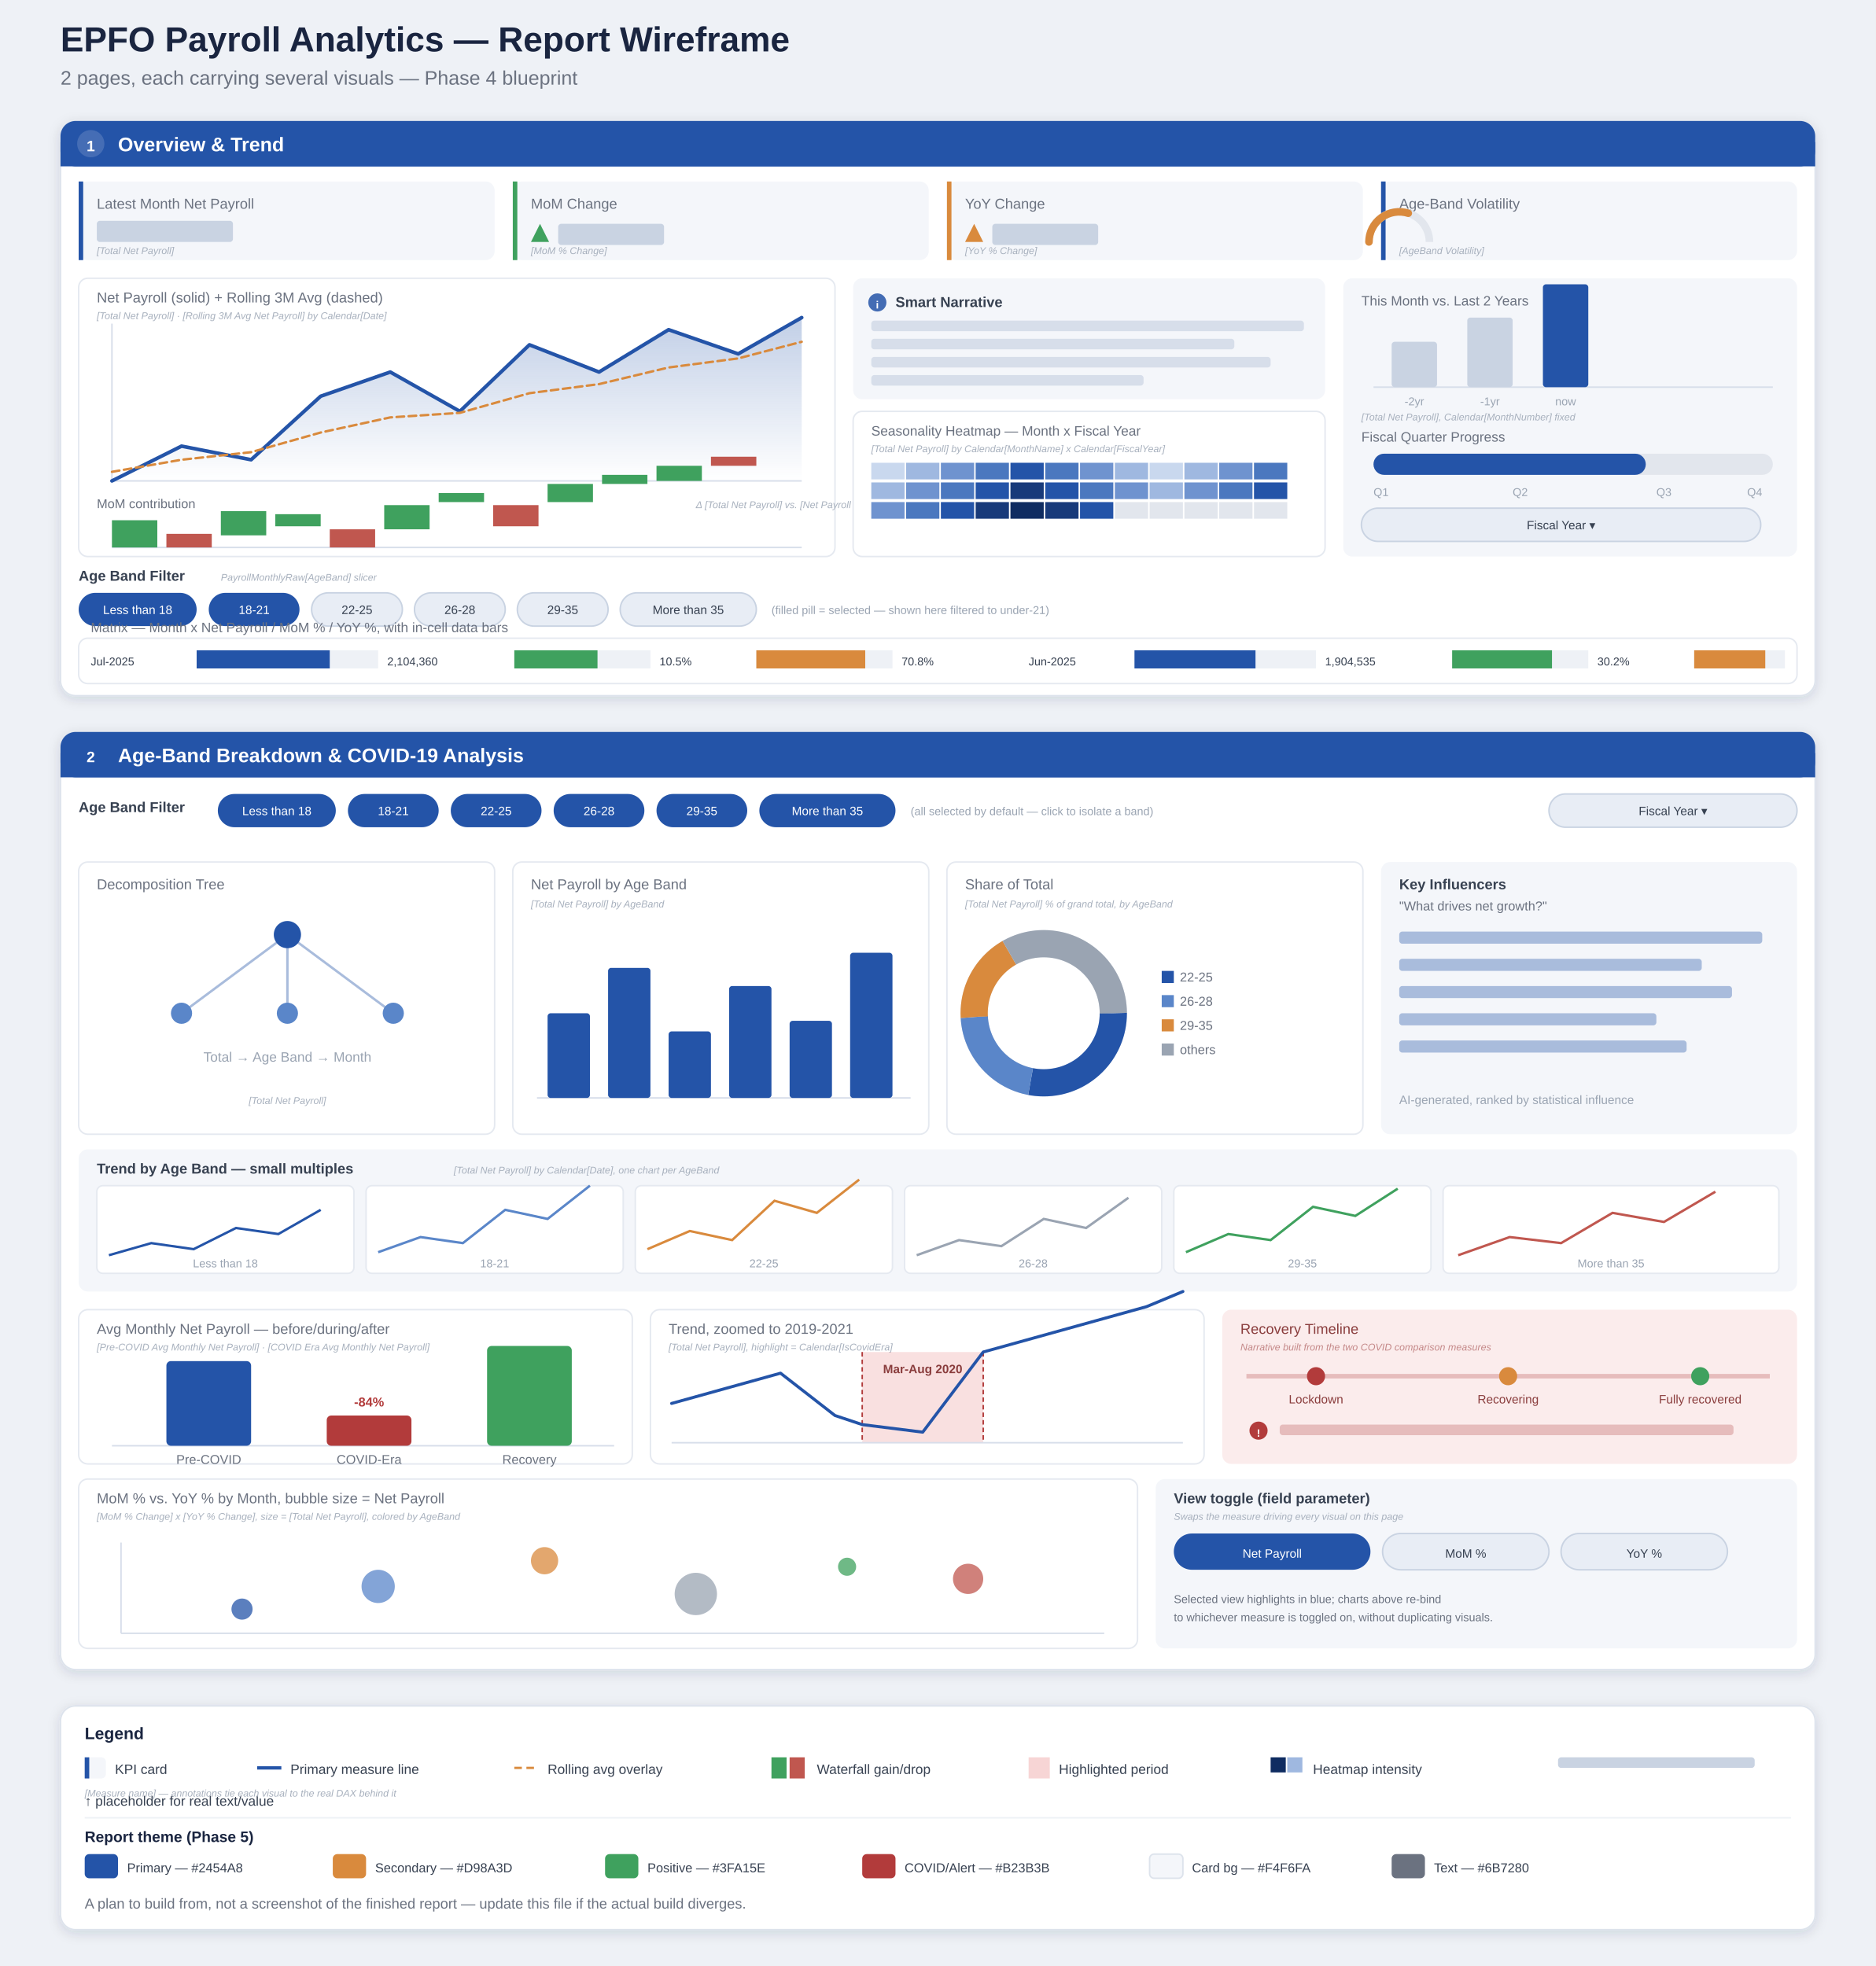
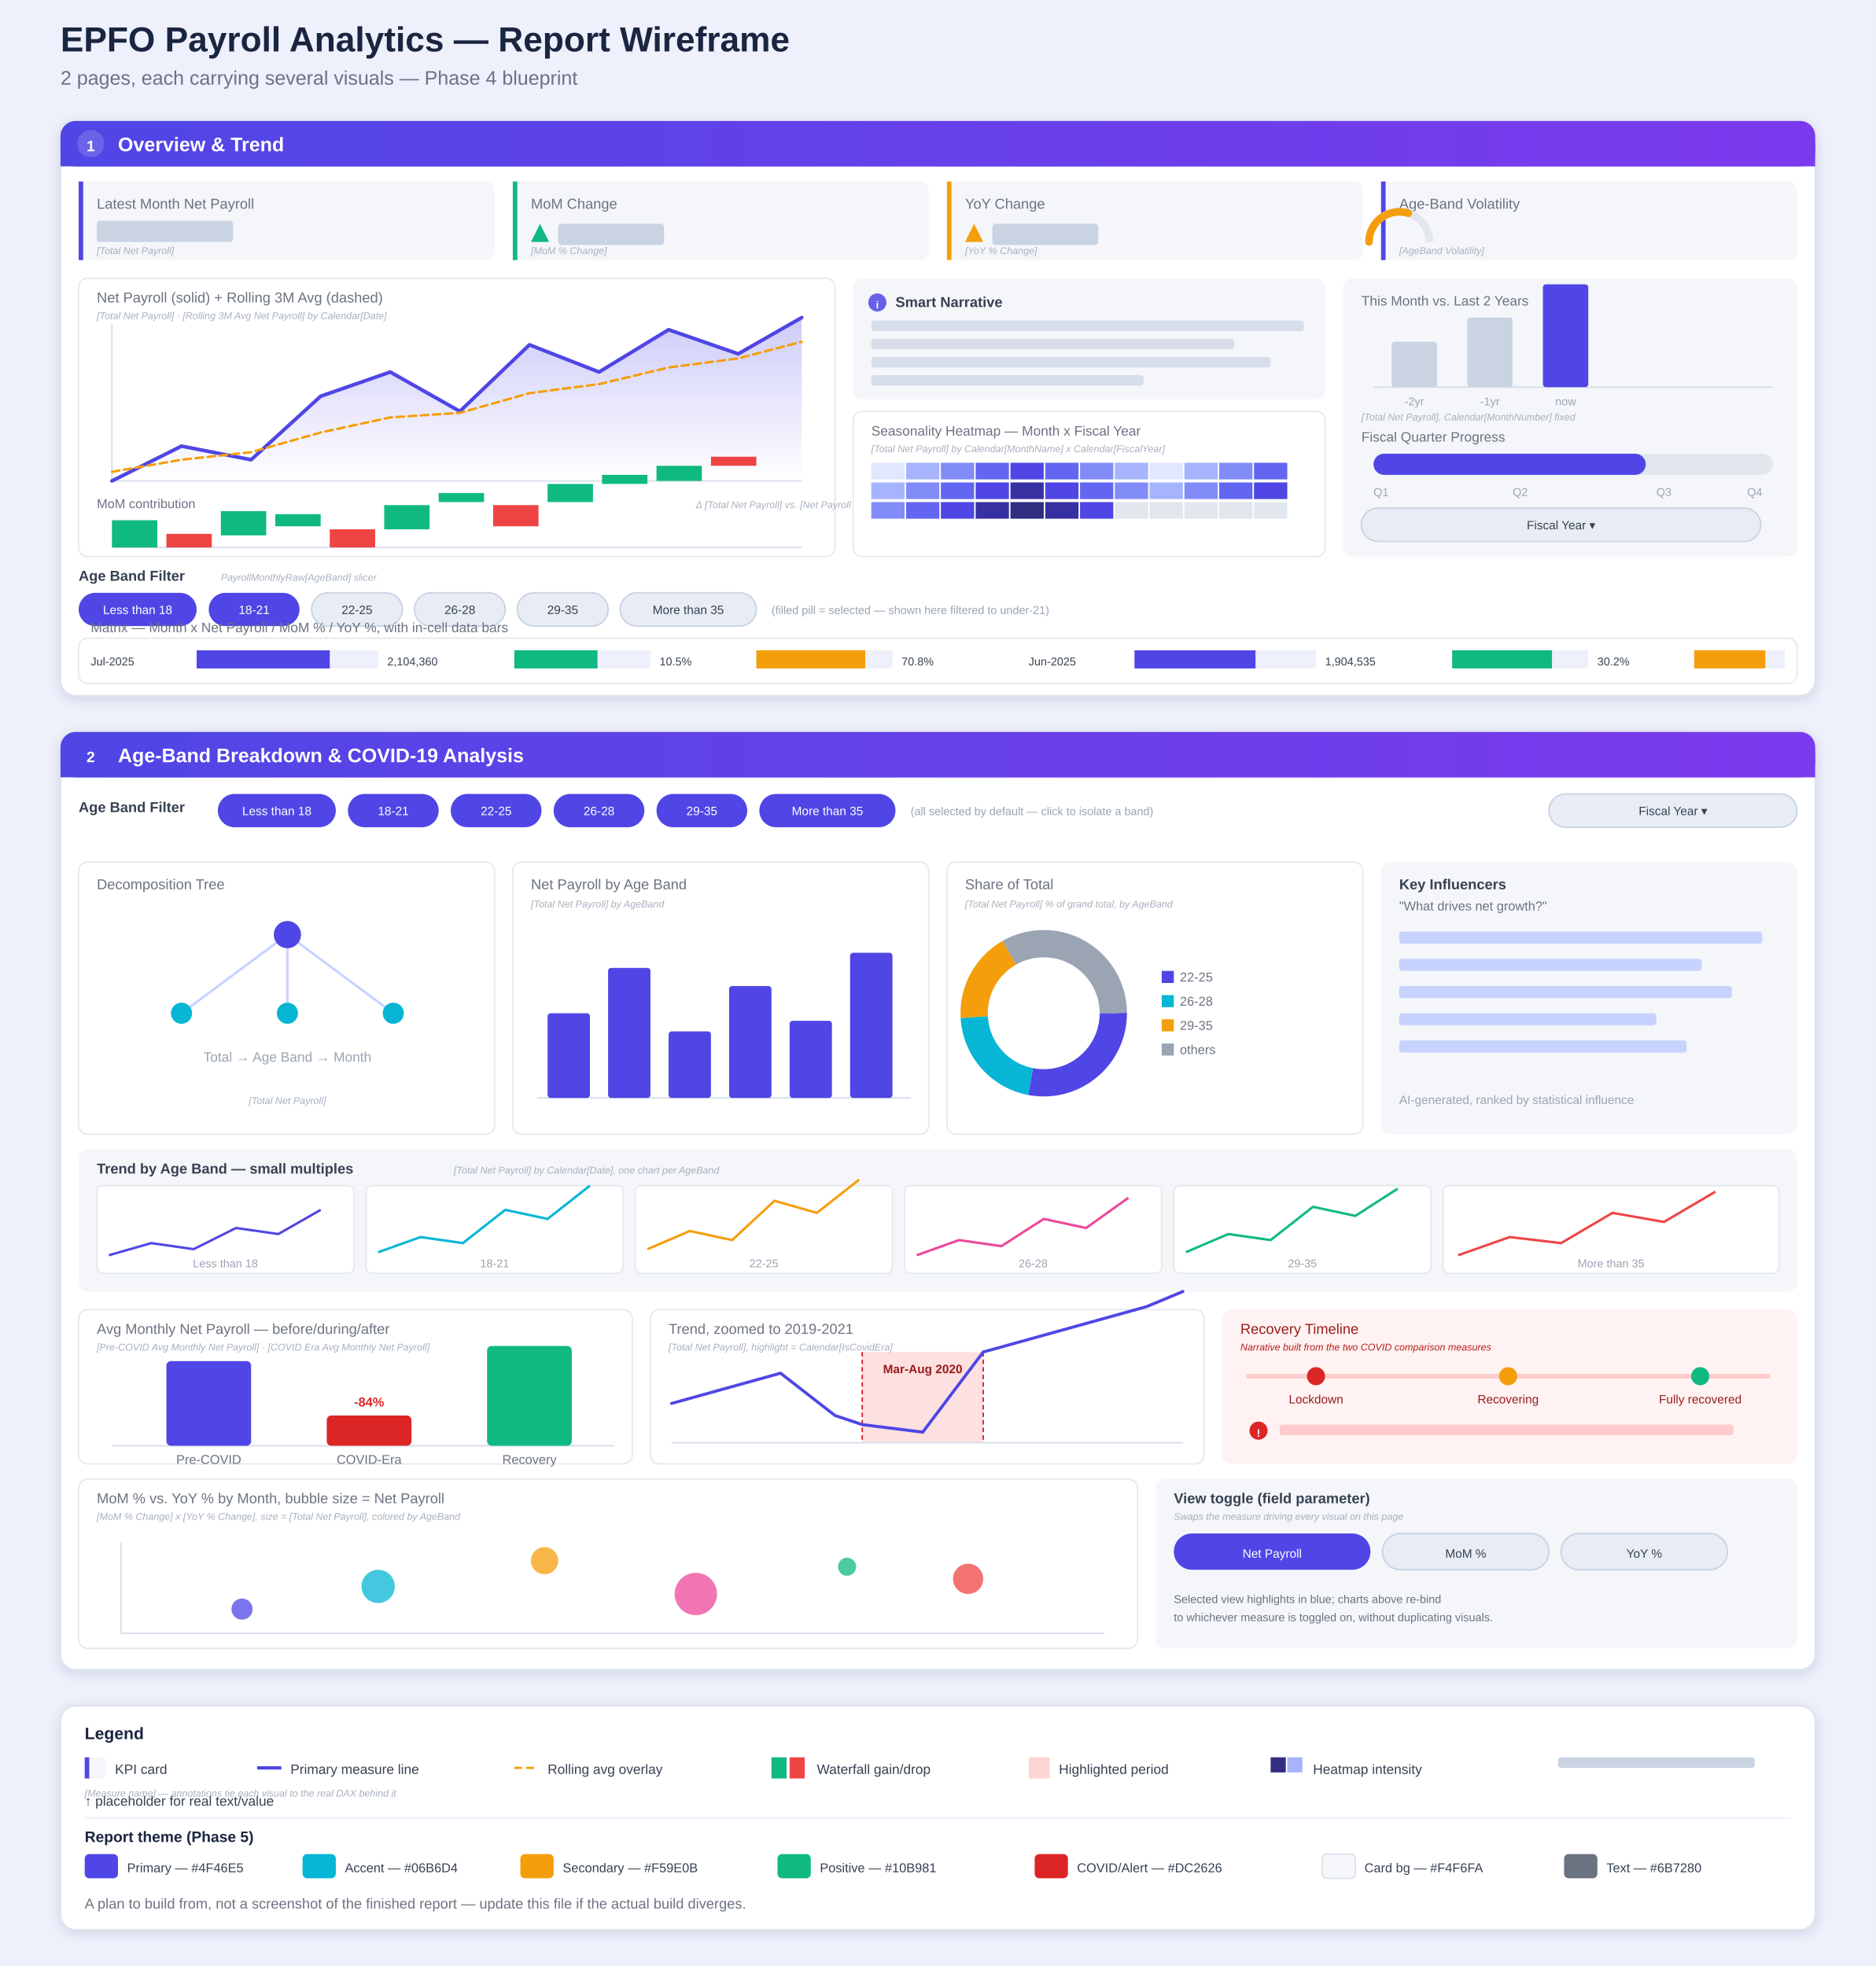
<svg xmlns="http://www.w3.org/2000/svg" viewBox="0 0 1240 1300" font-family="Segoe UI, Arial, sans-serif">
  <defs>
    <filter id="cardShadow" x="-20%" y="-20%" width="140%" height="140%">
      <feDropShadow dx="0" dy="2" stdDeviation="4" flood-color="#1a2540" flood-opacity="0.14" />
    </filter>
    <linearGradient id="areaFill" x1="0" y1="0" x2="0" y2="1">
-       <stop offset="0%" stop-color="#2454A8" stop-opacity="0.28" />
-       <stop offset="100%" stop-color="#2454A8" stop-opacity="0" />
+       <stop offset="0%" stop-color="#4F46E5" stop-opacity="0.28" />
+       <stop offset="100%" stop-color="#4F46E5" stop-opacity="0" />
+     </linearGradient>
+     <linearGradient id="headerGradient" x1="0" y1="0" x2="1" y2="0">
+       <stop offset="0%" stop-color="#4F46E5" />
+       <stop offset="100%" stop-color="#7C3AED" />
    </linearGradient>
  </defs>
-   <rect x="0" y="0" width="1240" height="1300" fill="#eef1f6" />
+   <rect x="0" y="0" width="1240" height="1300" fill="#EEF0FC" />
  <text x="40" y="34" font-size="23" font-weight="700" fill="#1a2540">EPFO Payroll Analytics — Report Wireframe</text>
  <text x="40" y="56" font-size="13" fill="#6b7280">2 pages, each carrying several visuals — Phase 4 blueprint</text>
  <g transform="translate(40,80)">
    <rect x="0" y="0" width="1160" height="380" rx="10" fill="#ffffff" stroke="#dde3ec" filter="url(#cardShadow)" />
-     <rect x="0" y="0" width="1160" height="30" rx="10" fill="#2454A8" />
-     <rect x="0" y="14" width="1160" height="16" fill="#2454A8" />
+     <rect x="0" y="0" width="1160" height="30" rx="10" fill="url(#headerGradient)" />
+     <rect x="0" y="14" width="1160" height="16" fill="url(#headerGradient)" />
    <circle cx="20" cy="15" r="9" fill="#ffffff" opacity="0.15" />
    <text x="20" y="20" font-size="10" font-weight="700" fill="#ffffff" text-anchor="middle">1</text>
    <text x="38" y="20" font-size="13" font-weight="700" fill="#ffffff">Overview &amp; Trend</text>
    <rect x="12" y="40" width="275" height="52" rx="6" fill="#f4f6fa" />
-     <rect x="12" y="40" width="3" height="52" fill="#2454A8" />
+     <rect x="12" y="40" width="3" height="52" fill="#4F46E5" />
    <rect x="299" y="40" width="275" height="52" rx="6" fill="#f4f6fa" />
-     <rect x="299" y="40" width="3" height="52" fill="#3fa15e" />
+     <rect x="299" y="40" width="3" height="52" fill="#10B981" />
    <rect x="586" y="40" width="275" height="52" rx="6" fill="#f4f6fa" />
-     <rect x="586" y="40" width="3" height="52" fill="#d98a3d" />
+     <rect x="586" y="40" width="3" height="52" fill="#F59E0B" />
    <rect x="873" y="40" width="275" height="52" rx="6" fill="#f4f6fa" />
-     <rect x="873" y="40" width="3" height="52" fill="#2454A8" />
+     <rect x="873" y="40" width="3" height="52" fill="#4F46E5" />
    <g font-size="9.5" fill="#6b7280">
      <text x="24" y="58">Latest Month Net Payroll</text>
      <text x="24" y="88" font-size="6.5" font-style="italic" fill="#a7b0bd">[Total Net Payroll]</text>
      <rect x="24" y="66" width="90" height="14" rx="2" fill="#c9d3e2" />
      <text x="311" y="58">MoM Change</text>
      <g transform="translate(311,68)">
-         <polygon points="0,12 6,0 12,12" fill="#3fa15e" />
+         <polygon points="0,12 6,0 12,12" fill="#10B981" />
      </g>
      <rect x="329" y="68" width="70" height="14" rx="2" fill="#c9d3e2" />
      <text x="311" y="88" font-size="6.5" font-style="italic" fill="#a7b0bd">[MoM % Change]</text>
      <text x="598" y="58">YoY Change</text>
      <g transform="translate(598,68)">
-         <polygon points="0,12 6,0 12,12" fill="#d98a3d" />
+         <polygon points="0,12 6,0 12,12" fill="#F59E0B" />
      </g>
      <rect x="616" y="68" width="70" height="14" rx="2" fill="#c9d3e2" />
      <text x="598" y="88" font-size="6.5" font-style="italic" fill="#a7b0bd">[YoY % Change]</text>
      <text x="885" y="58">Age-Band Volatility</text>
      <text x="885" y="88" font-size="6.5" font-style="italic" fill="#a7b0bd">[AgeBand Volatility]</text>
      <g transform="translate(885,80)">
        <path d="M -20,0 A 20,20 0 0 1 20,0" fill="none" stroke="#e2e6ed" stroke-width="5" />
-         <path d="M -20,0 A 20,20 0 0 1 6,-19" fill="none" stroke="#d98a3d" stroke-width="5" stroke-linecap="round" />
+         <path d="M -20,0 A 20,20 0 0 1 6,-19" fill="none" stroke="#F59E0B" stroke-width="5" stroke-linecap="round" />
      </g>
    </g>
    <rect x="12" y="104" width="500" height="184" rx="6" fill="#ffffff" stroke="#e5e9f0" />
    <text x="24" y="120" font-size="9.5" fill="#6b7280">Net Payroll (solid) + Rolling 3M Avg (dashed)</text>
    <text x="24" y="131" font-size="6.5" font-style="italic" fill="#a7b0bd">[Total Net Payroll] · [Rolling 3M Avg Net Payroll] by Calendar[Date]</text>
    <line x1="34" y1="134" x2="34" y2="238" stroke="#d7deea" />
    <line x1="34" y1="238" x2="490" y2="238" stroke="#d7deea" />
    <polygon points="34,238 80,215 126,224 172,182 218,166 264,192 310,148 356,166 402,138 448,154 490,130 490,238" fill="url(#areaFill)" />
-     <polyline points="34,238 80,215 126,224 172,182 218,166 264,192 310,148 356,166 402,138 448,154 490,130" fill="none" stroke="#2454A8" stroke-width="2.4" stroke-linecap="round" stroke-linejoin="round" />
-     <polyline points="34,232 80,224 126,219 172,206 218,196 264,193 310,180 356,174 402,163 448,157 490,146" fill="none" stroke="#d98a3d" stroke-width="1.6" stroke-dasharray="5,3" stroke-linecap="round" />
+     <polyline points="34,238 80,215 126,224 172,182 218,166 264,192 310,148 356,166 402,138 448,154 490,130" fill="none" stroke="#4F46E5" stroke-width="2.4" stroke-linecap="round" stroke-linejoin="round" />
+     <polyline points="34,232 80,224 126,219 172,206 218,196 264,193 310,180 356,174 402,163 448,157 490,146" fill="none" stroke="#F59E0B" stroke-width="1.6" stroke-dasharray="5,3" stroke-linecap="round" />
    <text x="24" y="256" font-size="8.5" fill="#6b7280">MoM contribution</text>
    <text x="420" y="256" font-size="6.5" font-style="italic" fill="#a7b0bd">Δ [Total Net Payroll] vs. [Net Payroll PM]</text>
    <line x1="34" y1="282" x2="490" y2="282" stroke="#d7deea" />
    <g>
-       <rect x="34" y="264" width="30" height="18" fill="#3fa15e" />
-       <rect x="70" y="273" width="30" height="9" fill="#c0574f" />
-       <rect x="106" y="258" width="30" height="16" fill="#3fa15e" />
-       <rect x="142" y="260" width="30" height="8" fill="#3fa15e" />
-       <rect x="178" y="270" width="30" height="12" fill="#c0574f" />
-       <rect x="214" y="254" width="30" height="16" fill="#3fa15e" />
-       <rect x="250" y="246" width="30" height="6" fill="#3fa15e" />
-       <rect x="286" y="254" width="30" height="14" fill="#c0574f" />
-       <rect x="322" y="240" width="30" height="12" fill="#3fa15e" />
-       <rect x="358" y="234" width="30" height="6" fill="#3fa15e" />
-       <rect x="394" y="228" width="30" height="10" fill="#3fa15e" />
-       <rect x="430" y="222" width="30" height="6" fill="#c0574f" />
+       <rect x="34" y="264" width="30" height="18" fill="#10B981" />
+       <rect x="70" y="273" width="30" height="9" fill="#EF4444" />
+       <rect x="106" y="258" width="30" height="16" fill="#10B981" />
+       <rect x="142" y="260" width="30" height="8" fill="#10B981" />
+       <rect x="178" y="270" width="30" height="12" fill="#EF4444" />
+       <rect x="214" y="254" width="30" height="16" fill="#10B981" />
+       <rect x="250" y="246" width="30" height="6" fill="#10B981" />
+       <rect x="286" y="254" width="30" height="14" fill="#EF4444" />
+       <rect x="322" y="240" width="30" height="12" fill="#10B981" />
+       <rect x="358" y="234" width="30" height="6" fill="#10B981" />
+       <rect x="394" y="228" width="30" height="10" fill="#10B981" />
+       <rect x="430" y="222" width="30" height="6" fill="#EF4444" />
    </g>
    <rect x="524" y="104" width="312" height="80" rx="6" fill="#f4f6fa" />
-     <circle cx="540" cy="120" r="6" fill="#2454A8" opacity="0.85" />
+     <circle cx="540" cy="120" r="6" fill="#4F46E5" opacity="0.85" />
    <text x="540" y="124" font-size="7" fill="#ffffff" text-anchor="middle" font-weight="700">i</text>
    <text x="552" y="123" font-size="9.5" fill="#374151" font-weight="600">Smart Narrative</text>
    <rect x="536" y="132" width="286" height="7" rx="2" fill="#d7deea" />
    <rect x="536" y="144" width="240" height="7" rx="2" fill="#d7deea" />
    <rect x="536" y="156" width="264" height="7" rx="2" fill="#d7deea" />
    <rect x="536" y="168" width="180" height="7" rx="2" fill="#d7deea" />
    <rect x="524" y="192" width="312" height="96" rx="6" fill="#ffffff" stroke="#e5e9f0" />
    <text x="536" y="208" font-size="9" fill="#6b7280">Seasonality Heatmap — Month x Fiscal Year</text>
    <text x="536" y="219" font-size="6.5" font-style="italic" fill="#a7b0bd">[Total Net Payroll] by Calendar[MonthName] x Calendar[FiscalYear]</text>
    <g transform="translate(536,226)">
-       <rect x="0" y="0" width="22" height="11" fill="#c9d8ee" />
-       <rect x="23" y="0" width="22" height="11" fill="#9fb8e0" />
-       <rect x="46" y="0" width="22" height="11" fill="#6f93cf" />
-       <rect x="69" y="0" width="22" height="11" fill="#4b78bf" />
-       <rect x="92" y="0" width="22" height="11" fill="#2454A8" />
-       <rect x="115" y="0" width="22" height="11" fill="#4b78bf" />
-       <rect x="138" y="0" width="22" height="11" fill="#6f93cf" />
-       <rect x="161" y="0" width="22" height="11" fill="#9fb8e0" />
-       <rect x="184" y="0" width="22" height="11" fill="#c9d8ee" />
-       <rect x="207" y="0" width="22" height="11" fill="#9fb8e0" />
-       <rect x="230" y="0" width="22" height="11" fill="#6f93cf" />
-       <rect x="253" y="0" width="22" height="11" fill="#4b78bf" />
-       <rect x="0" y="13" width="22" height="11" fill="#9fb8e0" />
-       <rect x="23" y="13" width="22" height="11" fill="#6f93cf" />
-       <rect x="46" y="13" width="22" height="11" fill="#4b78bf" />
-       <rect x="69" y="13" width="22" height="11" fill="#2454A8" />
-       <rect x="92" y="13" width="22" height="11" fill="#183a7a" />
-       <rect x="115" y="13" width="22" height="11" fill="#2454A8" />
-       <rect x="138" y="13" width="22" height="11" fill="#4b78bf" />
-       <rect x="161" y="13" width="22" height="11" fill="#6f93cf" />
-       <rect x="184" y="13" width="22" height="11" fill="#9fb8e0" />
-       <rect x="207" y="13" width="22" height="11" fill="#6f93cf" />
-       <rect x="230" y="13" width="22" height="11" fill="#4b78bf" />
-       <rect x="253" y="13" width="22" height="11" fill="#2454A8" />
-       <rect x="0" y="26" width="22" height="11" fill="#6f93cf" />
-       <rect x="23" y="26" width="22" height="11" fill="#4b78bf" />
-       <rect x="46" y="26" width="22" height="11" fill="#2454A8" />
-       <rect x="69" y="26" width="22" height="11" fill="#183a7a" />
-       <rect x="92" y="26" width="22" height="11" fill="#0f2c61" />
-       <rect x="115" y="26" width="22" height="11" fill="#183a7a" />
-       <rect x="138" y="26" width="22" height="11" fill="#2454A8" />
+       <rect x="0" y="0" width="22" height="11" fill="#E0E7FF" />
+       <rect x="23" y="0" width="22" height="11" fill="#A5B4FC" />
+       <rect x="46" y="0" width="22" height="11" fill="#818CF8" />
+       <rect x="69" y="0" width="22" height="11" fill="#6366F1" />
+       <rect x="92" y="0" width="22" height="11" fill="#4F46E5" />
+       <rect x="115" y="0" width="22" height="11" fill="#6366F1" />
+       <rect x="138" y="0" width="22" height="11" fill="#818CF8" />
+       <rect x="161" y="0" width="22" height="11" fill="#A5B4FC" />
+       <rect x="184" y="0" width="22" height="11" fill="#E0E7FF" />
+       <rect x="207" y="0" width="22" height="11" fill="#A5B4FC" />
+       <rect x="230" y="0" width="22" height="11" fill="#818CF8" />
+       <rect x="253" y="0" width="22" height="11" fill="#6366F1" />
+       <rect x="0" y="13" width="22" height="11" fill="#A5B4FC" />
+       <rect x="23" y="13" width="22" height="11" fill="#818CF8" />
+       <rect x="46" y="13" width="22" height="11" fill="#6366F1" />
+       <rect x="69" y="13" width="22" height="11" fill="#4F46E5" />
+       <rect x="92" y="13" width="22" height="11" fill="#3730A3" />
+       <rect x="115" y="13" width="22" height="11" fill="#4F46E5" />
+       <rect x="138" y="13" width="22" height="11" fill="#6366F1" />
+       <rect x="161" y="13" width="22" height="11" fill="#818CF8" />
+       <rect x="184" y="13" width="22" height="11" fill="#A5B4FC" />
+       <rect x="207" y="13" width="22" height="11" fill="#818CF8" />
+       <rect x="230" y="13" width="22" height="11" fill="#6366F1" />
+       <rect x="253" y="13" width="22" height="11" fill="#4F46E5" />
+       <rect x="0" y="26" width="22" height="11" fill="#818CF8" />
+       <rect x="23" y="26" width="22" height="11" fill="#6366F1" />
+       <rect x="46" y="26" width="22" height="11" fill="#4F46E5" />
+       <rect x="69" y="26" width="22" height="11" fill="#3730A3" />
+       <rect x="92" y="26" width="22" height="11" fill="#312E81" />
+       <rect x="115" y="26" width="22" height="11" fill="#3730A3" />
+       <rect x="138" y="26" width="22" height="11" fill="#4F46E5" />
      <rect x="161" y="26" width="22" height="11" fill="#e2e6ed" />
      <rect x="184" y="26" width="22" height="11" fill="#e2e6ed" />
      <rect x="207" y="26" width="22" height="11" fill="#e2e6ed" />
      <rect x="230" y="26" width="22" height="11" fill="#e2e6ed" />
      <rect x="253" y="26" width="22" height="11" fill="#e2e6ed" />
    </g>
    <rect x="848" y="104" width="300" height="184" rx="6" fill="#f4f6fa" />
    <text x="860" y="122" font-size="9" fill="#6b7280">This Month vs. Last 2 Years</text>
    <line x1="868" y1="176" x2="1132" y2="176" stroke="#d7deea" />
    <rect x="880" y="146" width="30" height="30" rx="2" fill="#c9d3e2" />
    <rect x="930" y="130" width="30" height="46" rx="2" fill="#c9d3e2" />
-     <rect x="980" y="108" width="30" height="68" rx="2" fill="#2454A8" />
+     <rect x="980" y="108" width="30" height="68" rx="2" fill="#4F46E5" />
    <text x="895" y="188" font-size="7.5" fill="#9aa4b2" text-anchor="middle">-2yr</text>
    <text x="945" y="188" font-size="7.5" fill="#9aa4b2" text-anchor="middle">-1yr</text>
    <text x="995" y="188" font-size="7.5" fill="#9aa4b2" text-anchor="middle">now</text>
    <text x="860" y="198" font-size="6.5" font-style="italic" fill="#a7b0bd">[Total Net Payroll], Calendar[MonthNumber] fixed</text>
    <text x="860" y="212" font-size="9" fill="#6b7280">Fiscal Quarter Progress</text>
    <rect x="868" y="220" width="264" height="14" rx="7" fill="#e2e6ed" />
-     <rect x="868" y="220" width="180" height="14" rx="7" fill="#2454A8" />
+     <rect x="868" y="220" width="180" height="14" rx="7" fill="#4F46E5" />
    <text x="868" y="248" font-size="7.5" fill="#9aa4b2">Q1</text>
    <text x="960" y="248" font-size="7.5" fill="#9aa4b2">Q2</text>
    <text x="1055" y="248" font-size="7.5" fill="#9aa4b2">Q3</text>
    <text x="1115" y="248" font-size="7.5" fill="#9aa4b2">Q4</text>
    <rect x="860" y="256" width="264" height="22" rx="11" fill="#e8edf5" stroke="#c9d3e2" />
    <text x="992" y="270" font-size="8" fill="#374151" text-anchor="middle">Fiscal Year ▾</text>
    <text x="12" y="304" font-size="9.5" fill="#374151" font-weight="600">Age Band Filter</text>
    <text x="106" y="304" font-size="6.5" font-style="italic" fill="#a7b0bd">PayrollMonthlyRaw[AgeBand] slicer</text>
    <g font-size="8">
-       <rect x="12" y="312" width="78" height="22" rx="11" fill="#2454A8" />
+       <rect x="12" y="312" width="78" height="22" rx="11" fill="#4F46E5" />
      <text x="51" y="326" fill="#ffffff" text-anchor="middle">Less than 18</text>
-       <rect x="98" y="312" width="60" height="22" rx="11" fill="#2454A8" />
+       <rect x="98" y="312" width="60" height="22" rx="11" fill="#4F46E5" />
      <text x="128" y="326" fill="#ffffff" text-anchor="middle">18-21</text>
      <rect x="166" y="312" width="60" height="22" rx="11" fill="#e8edf5" stroke="#c9d3e2" />
      <text x="196" y="326" fill="#374151" text-anchor="middle">22-25</text>
      <rect x="234" y="312" width="60" height="22" rx="11" fill="#e8edf5" stroke="#c9d3e2" />
      <text x="264" y="326" fill="#374151" text-anchor="middle">26-28</text>
      <rect x="302" y="312" width="60" height="22" rx="11" fill="#e8edf5" stroke="#c9d3e2" />
      <text x="332" y="326" fill="#374151" text-anchor="middle">29-35</text>
      <rect x="370" y="312" width="90" height="22" rx="11" fill="#e8edf5" stroke="#c9d3e2" />
      <text x="415" y="326" fill="#374151" text-anchor="middle">More than 35</text>
    </g>
    <text x="470" y="326" font-size="7.5" fill="#9aa4b2">(filled pill = selected — shown here filtered to under-21)</text>
    <rect x="12" y="342" width="1136" height="30" rx="6" fill="#ffffff" stroke="#e5e9f0" />
    <text x="20" y="338" font-size="9" fill="#6b7280">Matrix — Month x Net Payroll / MoM % / YoY %, with in-cell data bars</text>
    <g font-size="7.5" fill="#374151">
      <text x="20" y="360">Jul-2025</text>
-       <rect x="90" y="350" width="120" height="12" fill="#eef1f6" />
-       <rect x="90" y="350" width="88" height="12" fill="#2454A8" />
+       <rect x="90" y="350" width="120" height="12" fill="#EEF0FC" />
+       <rect x="90" y="350" width="88" height="12" fill="#4F46E5" />
      <text x="216" y="360">2,104,360</text>
-       <rect x="300" y="350" width="90" height="12" fill="#eef1f6" />
-       <rect x="300" y="350" width="55" height="12" fill="#3fa15e" />
+       <rect x="300" y="350" width="90" height="12" fill="#EEF0FC" />
+       <rect x="300" y="350" width="55" height="12" fill="#10B981" />
      <text x="396" y="360">10.5%</text>
-       <rect x="460" y="350" width="90" height="12" fill="#eef1f6" />
-       <rect x="460" y="350" width="72" height="12" fill="#d98a3d" />
+       <rect x="460" y="350" width="90" height="12" fill="#EEF0FC" />
+       <rect x="460" y="350" width="72" height="12" fill="#F59E0B" />
      <text x="556" y="360">70.8%</text>
      <text x="640" y="360">Jun-2025</text>
-       <rect x="710" y="350" width="120" height="12" fill="#eef1f6" />
-       <rect x="710" y="350" width="80" height="12" fill="#2454A8" />
+       <rect x="710" y="350" width="120" height="12" fill="#EEF0FC" />
+       <rect x="710" y="350" width="80" height="12" fill="#4F46E5" />
      <text x="836" y="360">1,904,535</text>
-       <rect x="920" y="350" width="90" height="12" fill="#eef1f6" />
-       <rect x="920" y="350" width="66" height="12" fill="#3fa15e" />
+       <rect x="920" y="350" width="90" height="12" fill="#EEF0FC" />
+       <rect x="920" y="350" width="66" height="12" fill="#10B981" />
      <text x="1016" y="360">30.2%</text>
-       <rect x="1080" y="350" width="60" height="12" fill="#eef1f6" />
-       <rect x="1080" y="350" width="47" height="12" fill="#d98a3d" />
+       <rect x="1080" y="350" width="60" height="12" fill="#EEF0FC" />
+       <rect x="1080" y="350" width="47" height="12" fill="#F59E0B" />
    </g>
  </g>
  <g transform="translate(40,484)">
    <rect x="0" y="0" width="1160" height="620" rx="10" fill="#ffffff" stroke="#dde3ec" filter="url(#cardShadow)" />
-     <rect x="0" y="0" width="1160" height="30" rx="10" fill="#2454A8" />
-     <rect x="0" y="14" width="1160" height="16" fill="#2454A8" />
+     <rect x="0" y="0" width="1160" height="30" rx="10" fill="url(#headerGradient)" />
+     <rect x="0" y="14" width="1160" height="16" fill="url(#headerGradient)" />
    <text x="20" y="20" font-size="10" font-weight="700" fill="#ffffff" text-anchor="middle">2</text>
    <text x="38" y="20" font-size="13" font-weight="700" fill="#ffffff">Age-Band Breakdown &amp; COVID-19 Analysis</text>
    <text x="12" y="53" font-size="9.5" fill="#374151" font-weight="600">Age Band Filter</text>
    <g font-size="8">
-       <rect x="104" y="41" width="78" height="22" rx="11" fill="#2454A8" />
+       <rect x="104" y="41" width="78" height="22" rx="11" fill="#4F46E5" />
      <text x="143" y="55" fill="#ffffff" text-anchor="middle">Less than 18</text>
-       <rect x="190" y="41" width="60" height="22" rx="11" fill="#2454A8" />
+       <rect x="190" y="41" width="60" height="22" rx="11" fill="#4F46E5" />
      <text x="220" y="55" fill="#ffffff" text-anchor="middle">18-21</text>
-       <rect x="258" y="41" width="60" height="22" rx="11" fill="#2454A8" />
+       <rect x="258" y="41" width="60" height="22" rx="11" fill="#4F46E5" />
      <text x="288" y="55" fill="#ffffff" text-anchor="middle">22-25</text>
-       <rect x="326" y="41" width="60" height="22" rx="11" fill="#2454A8" />
+       <rect x="326" y="41" width="60" height="22" rx="11" fill="#4F46E5" />
      <text x="356" y="55" fill="#ffffff" text-anchor="middle">26-28</text>
-       <rect x="394" y="41" width="60" height="22" rx="11" fill="#2454A8" />
+       <rect x="394" y="41" width="60" height="22" rx="11" fill="#4F46E5" />
      <text x="424" y="55" fill="#ffffff" text-anchor="middle">29-35</text>
-       <rect x="462" y="41" width="90" height="22" rx="11" fill="#2454A8" />
+       <rect x="462" y="41" width="90" height="22" rx="11" fill="#4F46E5" />
      <text x="507" y="55" fill="#ffffff" text-anchor="middle">More than 35</text>
    </g>
    <text x="562" y="55" font-size="7.5" fill="#9aa4b2">(all selected by default — click to isolate a band)</text>
    <rect x="984" y="41" width="164" height="22" rx="11" fill="#e8edf5" stroke="#c9d3e2" />
    <text x="1066" y="55" font-size="8" fill="#374151" text-anchor="middle">Fiscal Year ▾</text>
    <g transform="translate(0,46)">
      <rect x="12" y="40" width="275" height="180" rx="6" fill="#ffffff" stroke="#e5e9f0" />
      <text x="24" y="58" font-size="9.5" fill="#6b7280">Decomposition Tree</text>
-       <g stroke="#a9bcdc" stroke-width="1.6" fill="none">
+       <g stroke="#C7D2FE" stroke-width="1.6" fill="none">
        <line x1="150" y1="88" x2="80" y2="140" />
        <line x1="150" y1="88" x2="150" y2="140" />
        <line x1="150" y1="88" x2="220" y2="140" />
      </g>
-       <circle cx="150" cy="88" r="9" fill="#2454A8" />
-       <circle cx="80" cy="140" r="7" fill="#5a86c9" />
-       <circle cx="150" cy="140" r="7" fill="#5a86c9" />
-       <circle cx="220" cy="140" r="7" fill="#5a86c9" />
+       <circle cx="150" cy="88" r="9" fill="#4F46E5" />
+       <circle cx="80" cy="140" r="7" fill="#06B6D4" />
+       <circle cx="150" cy="140" r="7" fill="#06B6D4" />
+       <circle cx="220" cy="140" r="7" fill="#06B6D4" />
      <text x="150" y="172" font-size="9" fill="#9aa4b2" text-anchor="middle">Total → Age Band → Month</text>
      <text x="150" y="200" font-size="6.5" font-style="italic" fill="#a7b0bd" text-anchor="middle">[Total Net Payroll]</text>
      <rect x="299" y="40" width="275" height="180" rx="6" fill="#ffffff" stroke="#e5e9f0" />
      <text x="311" y="58" font-size="9.5" fill="#6b7280">Net Payroll by Age Band</text>
      <text x="311" y="70" font-size="6.5" font-style="italic" fill="#a7b0bd">[Total Net Payroll] by AgeBand</text>
      <line x1="315" y1="196" x2="562" y2="196" stroke="#d7deea" />
-       <g fill="#2454A8">
+       <g fill="#4F46E5">
        <rect x="322" y="140" width="28" height="56" rx="2" />
        <rect x="362" y="110" width="28" height="86" rx="2" />
        <rect x="402" y="152" width="28" height="44" rx="2" />
        <rect x="442" y="122" width="28" height="74" rx="2" />
        <rect x="482" y="145" width="28" height="51" rx="2" />
        <rect x="522" y="100" width="28" height="96" rx="2" />
      </g>
      <rect x="586" y="40" width="275" height="180" rx="6" fill="#ffffff" stroke="#e5e9f0" />
      <text x="598" y="58" font-size="9.5" fill="#6b7280">Share of Total</text>
      <text x="598" y="70" font-size="6.5" font-style="italic" fill="#a7b0bd">[Total Net Payroll] % of grand total, by AgeBand</text>
      <g transform="translate(650,140)">
        <circle r="46" fill="none" stroke="#e2e6ed" stroke-width="18" />
-         <circle r="46" fill="none" stroke="#2454A8" stroke-width="18" stroke-dasharray="81 208" />
-         <circle r="46" fill="none" stroke="#5a86c9" stroke-width="18" stroke-dasharray="61 228" stroke-dashoffset="-81" />
-         <circle r="46" fill="none" stroke="#d98a3d" stroke-width="18" stroke-dasharray="51 238" stroke-dashoffset="-142" />
+         <circle r="46" fill="none" stroke="#4F46E5" stroke-width="18" stroke-dasharray="81 208" />
+         <circle r="46" fill="none" stroke="#06B6D4" stroke-width="18" stroke-dasharray="61 228" stroke-dashoffset="-81" />
+         <circle r="46" fill="none" stroke="#F59E0B" stroke-width="18" stroke-dasharray="51 238" stroke-dashoffset="-142" />
        <circle r="46" fill="none" stroke="#9aa4b2" stroke-width="18" stroke-dasharray="96 193" stroke-dashoffset="-193" />
      </g>
      <g font-size="8.5" fill="#6b7280">
-         <rect x="728" y="112" width="8" height="8" fill="#2454A8" />
+         <rect x="728" y="112" width="8" height="8" fill="#4F46E5" />
        <text x="740" y="119">22-25</text>
-         <rect x="728" y="128" width="8" height="8" fill="#5a86c9" />
+         <rect x="728" y="128" width="8" height="8" fill="#06B6D4" />
        <text x="740" y="135">26-28</text>
-         <rect x="728" y="144" width="8" height="8" fill="#d98a3d" />
+         <rect x="728" y="144" width="8" height="8" fill="#F59E0B" />
        <text x="740" y="151">29-35</text>
        <rect x="728" y="160" width="8" height="8" fill="#9aa4b2" />
        <text x="740" y="167">others</text>
      </g>
      <rect x="873" y="40" width="275" height="180" rx="6" fill="#f4f6fa" />
      <text x="885" y="58" font-size="9.5" fill="#374151" font-weight="600">Key Influencers</text>
      <text x="885" y="72" font-size="8.5" fill="#6b7280">"What drives net growth?"</text>
-       <g fill="#a9bcdc">
+       <g fill="#C7D2FE">
        <rect x="885" y="86" width="240" height="8" rx="2" />
        <rect x="885" y="104" width="200" height="8" rx="2" />
        <rect x="885" y="122" width="220" height="8" rx="2" />
        <rect x="885" y="140" width="170" height="8" rx="2" />
        <rect x="885" y="158" width="190" height="8" rx="2" />
      </g>
      <text x="885" y="200" font-size="8" fill="#9aa4b2">AI-generated, ranked by statistical influence</text>
      <rect x="12" y="230" width="1136" height="94" rx="6" fill="#f4f6fa" />
      <text x="24" y="246" font-size="9.5" fill="#374151" font-weight="600">Trend by Age Band — small multiples</text>
      <text x="260" y="246" font-size="6.5" font-style="italic" fill="#a7b0bd">[Total Net Payroll] by Calendar[Date], one chart per AgeBand</text>
      <g font-size="7.5" fill="#9aa4b2" text-anchor="middle">
        <rect x="24" y="254" width="170" height="58" rx="4" fill="#ffffff" stroke="#e5e9f0" />
-         <polyline points="32,300 60,292 88,296 116,282 144,286 172,270" fill="none" stroke="#2454A8" stroke-width="1.6" />
+         <polyline points="32,300 60,292 88,296 116,282 144,286 172,270" fill="none" stroke="#4F46E5" stroke-width="1.6" />
        <text x="109" y="308">Less than 18</text>
        <rect x="202" y="254" width="170" height="58" rx="4" fill="#ffffff" stroke="#e5e9f0" />
-         <polyline points="210,298 238,288 266,292 294,270 322,276 350,254" fill="none" stroke="#5a86c9" stroke-width="1.6" />
+         <polyline points="210,298 238,288 266,292 294,270 322,276 350,254" fill="none" stroke="#06B6D4" stroke-width="1.6" />
        <text x="287" y="308">18-21</text>
        <rect x="380" y="254" width="170" height="58" rx="4" fill="#ffffff" stroke="#e5e9f0" />
-         <polyline points="388,296 416,284 444,290 472,264 500,272 528,250" fill="none" stroke="#d98a3d" stroke-width="1.6" />
+         <polyline points="388,296 416,284 444,290 472,264 500,272 528,250" fill="none" stroke="#F59E0B" stroke-width="1.6" />
        <text x="465" y="308">22-25</text>
        <rect x="558" y="254" width="170" height="58" rx="4" fill="#ffffff" stroke="#e5e9f0" />
-         <polyline points="566,300 594,290 622,294 650,276 678,282 706,262" fill="none" stroke="#9aa4b2" stroke-width="1.6" />
+         <polyline points="566,300 594,290 622,294 650,276 678,282 706,262" fill="none" stroke="#EC4899" stroke-width="1.6" />
        <text x="643" y="308">26-28</text>
        <rect x="736" y="254" width="170" height="58" rx="4" fill="#ffffff" stroke="#e5e9f0" />
-         <polyline points="744,298 772,286 800,290 828,268 856,274 884,256" fill="none" stroke="#3fa15e" stroke-width="1.6" />
+         <polyline points="744,298 772,286 800,290 828,268 856,274 884,256" fill="none" stroke="#10B981" stroke-width="1.6" />
        <text x="821" y="308">29-35</text>
        <rect x="914" y="254" width="222" height="58" rx="4" fill="#ffffff" stroke="#e5e9f0" />
-         <polyline points="924,300 958,288 992,292 1026,272 1060,278 1094,258" fill="none" stroke="#c0574f" stroke-width="1.6" />
+         <polyline points="924,300 958,288 992,292 1026,272 1060,278 1094,258" fill="none" stroke="#EF4444" stroke-width="1.6" />
        <text x="1025" y="308">More than 35</text>
      </g>
      <rect x="12" y="336" width="366" height="102" rx="6" fill="#ffffff" stroke="#e5e9f0" />
      <text x="24" y="352" font-size="9.5" fill="#6b7280">Avg Monthly Net Payroll — before/during/after</text>
      <text x="24" y="363" font-size="6.5" font-style="italic" fill="#a7b0bd">[Pre-COVID Avg Monthly Net Payroll] · [COVID Era Avg Monthly Net Payroll]</text>
      <line x1="34" y1="426" x2="366" y2="426" stroke="#d7deea" />
-       <rect x="70" y="370" width="56" height="56" rx="3" fill="#2454A8" />
+       <rect x="70" y="370" width="56" height="56" rx="3" fill="#4F46E5" />
      <text x="98" y="438" font-size="8.5" fill="#6b7280" text-anchor="middle">Pre-COVID</text>
-       <rect x="176" y="406" width="56" height="20" rx="3" fill="#b23b3b" />
+       <rect x="176" y="406" width="56" height="20" rx="3" fill="#DC2626" />
      <text x="204" y="438" font-size="8.5" fill="#6b7280" text-anchor="middle">COVID-Era</text>
-       <text x="204" y="400" font-size="8.5" fill="#b23b3b" text-anchor="middle" font-weight="700">-84%</text>
-       <rect x="282" y="360" width="56" height="66" rx="3" fill="#3fa15e" />
+       <text x="204" y="400" font-size="8.5" fill="#DC2626" text-anchor="middle" font-weight="700">-84%</text>
+       <rect x="282" y="360" width="56" height="66" rx="3" fill="#10B981" />
      <text x="310" y="438" font-size="8.5" fill="#6b7280" text-anchor="middle">Recovery</text>
      <rect x="390" y="336" width="366" height="102" rx="6" fill="#ffffff" stroke="#e5e9f0" />
      <text x="402" y="352" font-size="9.5" fill="#6b7280">Trend, zoomed to 2019-2021</text>
      <text x="402" y="363" font-size="6.5" font-style="italic" fill="#a7b0bd">[Total Net Payroll], highlight = Calendar[IsCovidEra]</text>
-       <rect x="530" y="364" width="80" height="60" fill="#e57373" opacity="0.22" />
-       <line x1="530" y1="364" x2="530" y2="424" stroke="#b23b3b" stroke-dasharray="3,2" />
-       <line x1="610" y1="364" x2="610" y2="424" stroke="#b23b3b" stroke-dasharray="3,2" />
-       <text x="570" y="378" font-size="8" fill="#8a3d3d" text-anchor="middle" font-weight="600">Mar-Aug 2020</text>
+       <rect x="530" y="364" width="80" height="60" fill="#F87171" opacity="0.22" />
+       <line x1="530" y1="364" x2="530" y2="424" stroke="#DC2626" stroke-dasharray="3,2" />
+       <line x1="610" y1="364" x2="610" y2="424" stroke="#DC2626" stroke-dasharray="3,2" />
+       <text x="570" y="378" font-size="8" fill="#991B1B" text-anchor="middle" font-weight="600">Mar-Aug 2020</text>
      <line x1="404" y1="424" x2="742" y2="424" stroke="#d7deea" />
-       <polyline points="404,398 440,388 476,378 512,406 530,412 570,417 610,364 646,354 682,344 718,334 742,324" fill="none" stroke="#2454A8" stroke-width="2" stroke-linecap="round" stroke-linejoin="round" />
-       <rect x="768" y="336" width="380" height="102" rx="6" fill="#fbecec" />
-       <text x="780" y="352" font-size="9.5" fill="#8a3d3d">Recovery Timeline</text>
-       <text x="780" y="363" font-size="6.5" font-style="italic" fill="#c48888">Narrative built from the two COVID comparison measures</text>
-       <line x1="784" y1="380" x2="1130" y2="380" stroke="#e6bcbc" stroke-width="3" />
-       <circle cx="830" cy="380" r="6" fill="#b23b3b" />
-       <text x="830" y="398" font-size="8" fill="#8a3d3d" text-anchor="middle">Lockdown</text>
-       <circle cx="957" cy="380" r="6" fill="#d98a3d" />
-       <text x="957" y="398" font-size="8" fill="#8a3d3d" text-anchor="middle">Recovering</text>
-       <circle cx="1084" cy="380" r="6" fill="#3fa15e" />
-       <text x="1084" y="398" font-size="8" fill="#8a3d3d" text-anchor="middle">Fully recovered</text>
-       <circle cx="792" cy="416" r="6" fill="#b23b3b" />
+       <polyline points="404,398 440,388 476,378 512,406 530,412 570,417 610,364 646,354 682,344 718,334 742,324" fill="none" stroke="#4F46E5" stroke-width="2" stroke-linecap="round" stroke-linejoin="round" />
+       <rect x="768" y="336" width="380" height="102" rx="6" fill="#FEF2F2" />
+       <text x="780" y="352" font-size="9.5" fill="#991B1B">Recovery Timeline</text>
+       <text x="780" y="363" font-size="6.5" font-style="italic" fill="#B91C1C">Narrative built from the two COVID comparison measures</text>
+       <line x1="784" y1="380" x2="1130" y2="380" stroke="#FECACA" stroke-width="3" />
+       <circle cx="830" cy="380" r="6" fill="#DC2626" />
+       <text x="830" y="398" font-size="8" fill="#991B1B" text-anchor="middle">Lockdown</text>
+       <circle cx="957" cy="380" r="6" fill="#F59E0B" />
+       <text x="957" y="398" font-size="8" fill="#991B1B" text-anchor="middle">Recovering</text>
+       <circle cx="1084" cy="380" r="6" fill="#10B981" />
+       <text x="1084" y="398" font-size="8" fill="#991B1B" text-anchor="middle">Fully recovered</text>
+       <circle cx="792" cy="416" r="6" fill="#DC2626" />
      <text x="792" y="420" font-size="7" fill="#ffffff" text-anchor="middle" font-weight="700">!</text>
-       <rect x="806" y="412" width="300" height="7" rx="2" fill="#e6bcbc" />
+       <rect x="806" y="412" width="300" height="7" rx="2" fill="#FECACA" />
    </g>
    <rect x="12" y="494" width="700" height="112" rx="6" fill="#ffffff" stroke="#e5e9f0" />
    <text x="24" y="510" font-size="9.5" fill="#6b7280">MoM % vs. YoY % by Month, bubble size = Net Payroll</text>
    <text x="24" y="521" font-size="6.5" font-style="italic" fill="#a7b0bd">[MoM % Change] x [YoY % Change], size = [Total Net Payroll], colored by AgeBand</text>
    <line x1="40" y1="536" x2="40" y2="596" stroke="#d7deea" />
    <line x1="40" y1="596" x2="690" y2="596" stroke="#d7deea" />
-     <circle cx="120" cy="580" r="7" fill="#2454A8" opacity="0.75" />
-     <circle cx="210" cy="565" r="11" fill="#5a86c9" opacity="0.75" />
-     <circle cx="320" cy="548" r="9" fill="#d98a3d" opacity="0.75" />
-     <circle cx="420" cy="570" r="14" fill="#9aa4b2" opacity="0.75" />
-     <circle cx="520" cy="552" r="6" fill="#3fa15e" opacity="0.75" />
-     <circle cx="600" cy="560" r="10" fill="#c0574f" opacity="0.75" />
+     <circle cx="120" cy="580" r="7" fill="#4F46E5" opacity="0.75" />
+     <circle cx="210" cy="565" r="11" fill="#06B6D4" opacity="0.75" />
+     <circle cx="320" cy="548" r="9" fill="#F59E0B" opacity="0.75" />
+     <circle cx="420" cy="570" r="14" fill="#EC4899" opacity="0.75" />
+     <circle cx="520" cy="552" r="6" fill="#10B981" opacity="0.75" />
+     <circle cx="600" cy="560" r="10" fill="#EF4444" opacity="0.75" />
    <rect x="724" y="494" width="424" height="112" rx="6" fill="#f4f6fa" />
    <text x="736" y="510" font-size="9.5" fill="#374151" font-weight="600">View toggle (field parameter)</text>
    <text x="736" y="521" font-size="6.5" font-style="italic" fill="#a7b0bd">Swaps the measure driving every visual on this page</text>
-     <rect x="736" y="530" width="130" height="24" rx="12" fill="#2454A8" />
+     <rect x="736" y="530" width="130" height="24" rx="12" fill="#4F46E5" />
    <text x="801" y="546" font-size="8" fill="#ffffff" text-anchor="middle">Net Payroll</text>
    <rect x="874" y="530" width="110" height="24" rx="12" fill="#e8edf5" stroke="#c9d3e2" />
    <text x="929" y="546" font-size="8" fill="#374151" text-anchor="middle">MoM %</text>
    <rect x="992" y="530" width="110" height="24" rx="12" fill="#e8edf5" stroke="#c9d3e2" />
    <text x="1047" y="546" font-size="8" fill="#374151" text-anchor="middle">YoY %</text>
    <text x="736" y="576" font-size="7.5" fill="#6b7280">Selected view highlights in blue; charts above re-bind</text>
    <text x="736" y="588" font-size="7.5" fill="#6b7280">to whichever measure is toggled on, without duplicating visuals.</text>
  </g>
  <g transform="translate(40,1128)">
    <rect x="0" y="0" width="1160" height="148" rx="10" fill="#ffffff" stroke="#dde3ec" filter="url(#cardShadow)" />
    <text x="16" y="22" font-size="11" font-weight="700" fill="#1a2540">Legend</text>
    <g font-size="9" fill="#374151">
      <rect x="16" y="34" width="14" height="14" rx="3" fill="#f4f6fa" />
-       <rect x="16" y="34" width="3" height="14" fill="#2454A8" />
+       <rect x="16" y="34" width="3" height="14" fill="#4F46E5" />
      <text x="36" y="45">KPI card</text>
-       <line x1="130" y1="41" x2="146" y2="41" stroke="#2454A8" stroke-width="2.2" />
+       <line x1="130" y1="41" x2="146" y2="41" stroke="#4F46E5" stroke-width="2.2" />
      <text x="152" y="45">Primary measure line</text>
-       <line x1="300" y1="41" x2="316" y2="41" stroke="#d98a3d" stroke-width="1.5" stroke-dasharray="5,3" />
+       <line x1="300" y1="41" x2="316" y2="41" stroke="#F59E0B" stroke-width="1.5" stroke-dasharray="5,3" />
      <text x="322" y="45">Rolling avg overlay</text>
-       <rect x="470" y="34" width="10" height="14" fill="#3fa15e" />
-       <rect x="482" y="34" width="10" height="14" fill="#c0574f" />
+       <rect x="470" y="34" width="10" height="14" fill="#10B981" />
+       <rect x="482" y="34" width="10" height="14" fill="#EF4444" />
      <text x="500" y="45">Waterfall gain/drop</text>
-       <rect x="640" y="34" width="14" height="14" fill="#e57373" opacity="0.3" />
+       <rect x="640" y="34" width="14" height="14" fill="#F87171" opacity="0.3" />
      <text x="660" y="45">Highlighted period</text>
-       <rect x="800" y="34" width="10" height="10" fill="#0f2c61" />
-       <rect x="811" y="34" width="10" height="10" fill="#9fb8e0" />
+       <rect x="800" y="34" width="10" height="10" fill="#312E81" />
+       <rect x="811" y="34" width="10" height="10" fill="#A5B4FC" />
      <text x="828" y="45">Heatmap intensity</text>
      <rect x="990" y="34" width="130" height="7" rx="2" fill="#c9d3e2" />
      <text x="16" y="66" font-size="9">↑ placeholder for real text/value</text>
      <text x="16" y="60" font-size="6.5" font-style="italic" fill="#a7b0bd">[Measure name] — annotations tie each visual to the real DAX behind it</text>
    </g>
-     <line x1="16" y1="74" x2="1144" y2="74" stroke="#eef1f6" />
+     <line x1="16" y1="74" x2="1144" y2="74" stroke="#EEF0FC" />
    <text x="16" y="90" font-size="10" font-weight="700" fill="#1a2540">Report theme (Phase 5)</text>
    <g font-size="8.5" fill="#374151">
-       <rect x="16" y="98" width="22" height="16" rx="3" fill="#2454A8" />
-       <text x="44" y="110">Primary — #2454A8</text>
-       <rect x="180" y="98" width="22" height="16" rx="3" fill="#d98a3d" />
-       <text x="208" y="110">Secondary — #D98A3D</text>
-       <rect x="360" y="98" width="22" height="16" rx="3" fill="#3fa15e" />
-       <text x="388" y="110">Positive — #3FA15E</text>
-       <rect x="530" y="98" width="22" height="16" rx="3" fill="#b23b3b" />
-       <text x="558" y="110">COVID/Alert — #B23B3B</text>
-       <rect x="720" y="98" width="22" height="16" rx="3" fill="#f4f6fa" stroke="#dde3ec" />
-       <text x="748" y="110">Card bg — #F4F6FA</text>
-       <rect x="880" y="98" width="22" height="16" rx="3" fill="#6b7280" />
-       <text x="908" y="110">Text — #6B7280</text>
+       <rect x="16" y="98" width="22" height="16" rx="3" fill="#4F46E5" />
+       <text x="44" y="110">Primary — #4F46E5</text>
+       <rect x="160" y="98" width="22" height="16" rx="3" fill="#06B6D4" />
+       <text x="188" y="110">Accent — #06B6D4</text>
+       <rect x="304" y="98" width="22" height="16" rx="3" fill="#F59E0B" />
+       <text x="332" y="110">Secondary — #F59E0B</text>
+       <rect x="474" y="98" width="22" height="16" rx="3" fill="#10B981" />
+       <text x="502" y="110">Positive — #10B981</text>
+       <rect x="644" y="98" width="22" height="16" rx="3" fill="#DC2626" />
+       <text x="672" y="110">COVID/Alert — #DC2626</text>
+       <rect x="834" y="98" width="22" height="16" rx="3" fill="#f4f6fa" stroke="#dde3ec" />
+       <text x="862" y="110">Card bg — #F4F6FA</text>
+       <rect x="994" y="98" width="22" height="16" rx="3" fill="#6b7280" />
+       <text x="1022" y="110">Text — #6B7280</text>
    </g>
    <text x="16" y="134" font-size="9.5" fill="#6b7280">A plan to build from, not a screenshot of the finished report — update this file if the actual build diverges.</text>
  </g>
</svg>
